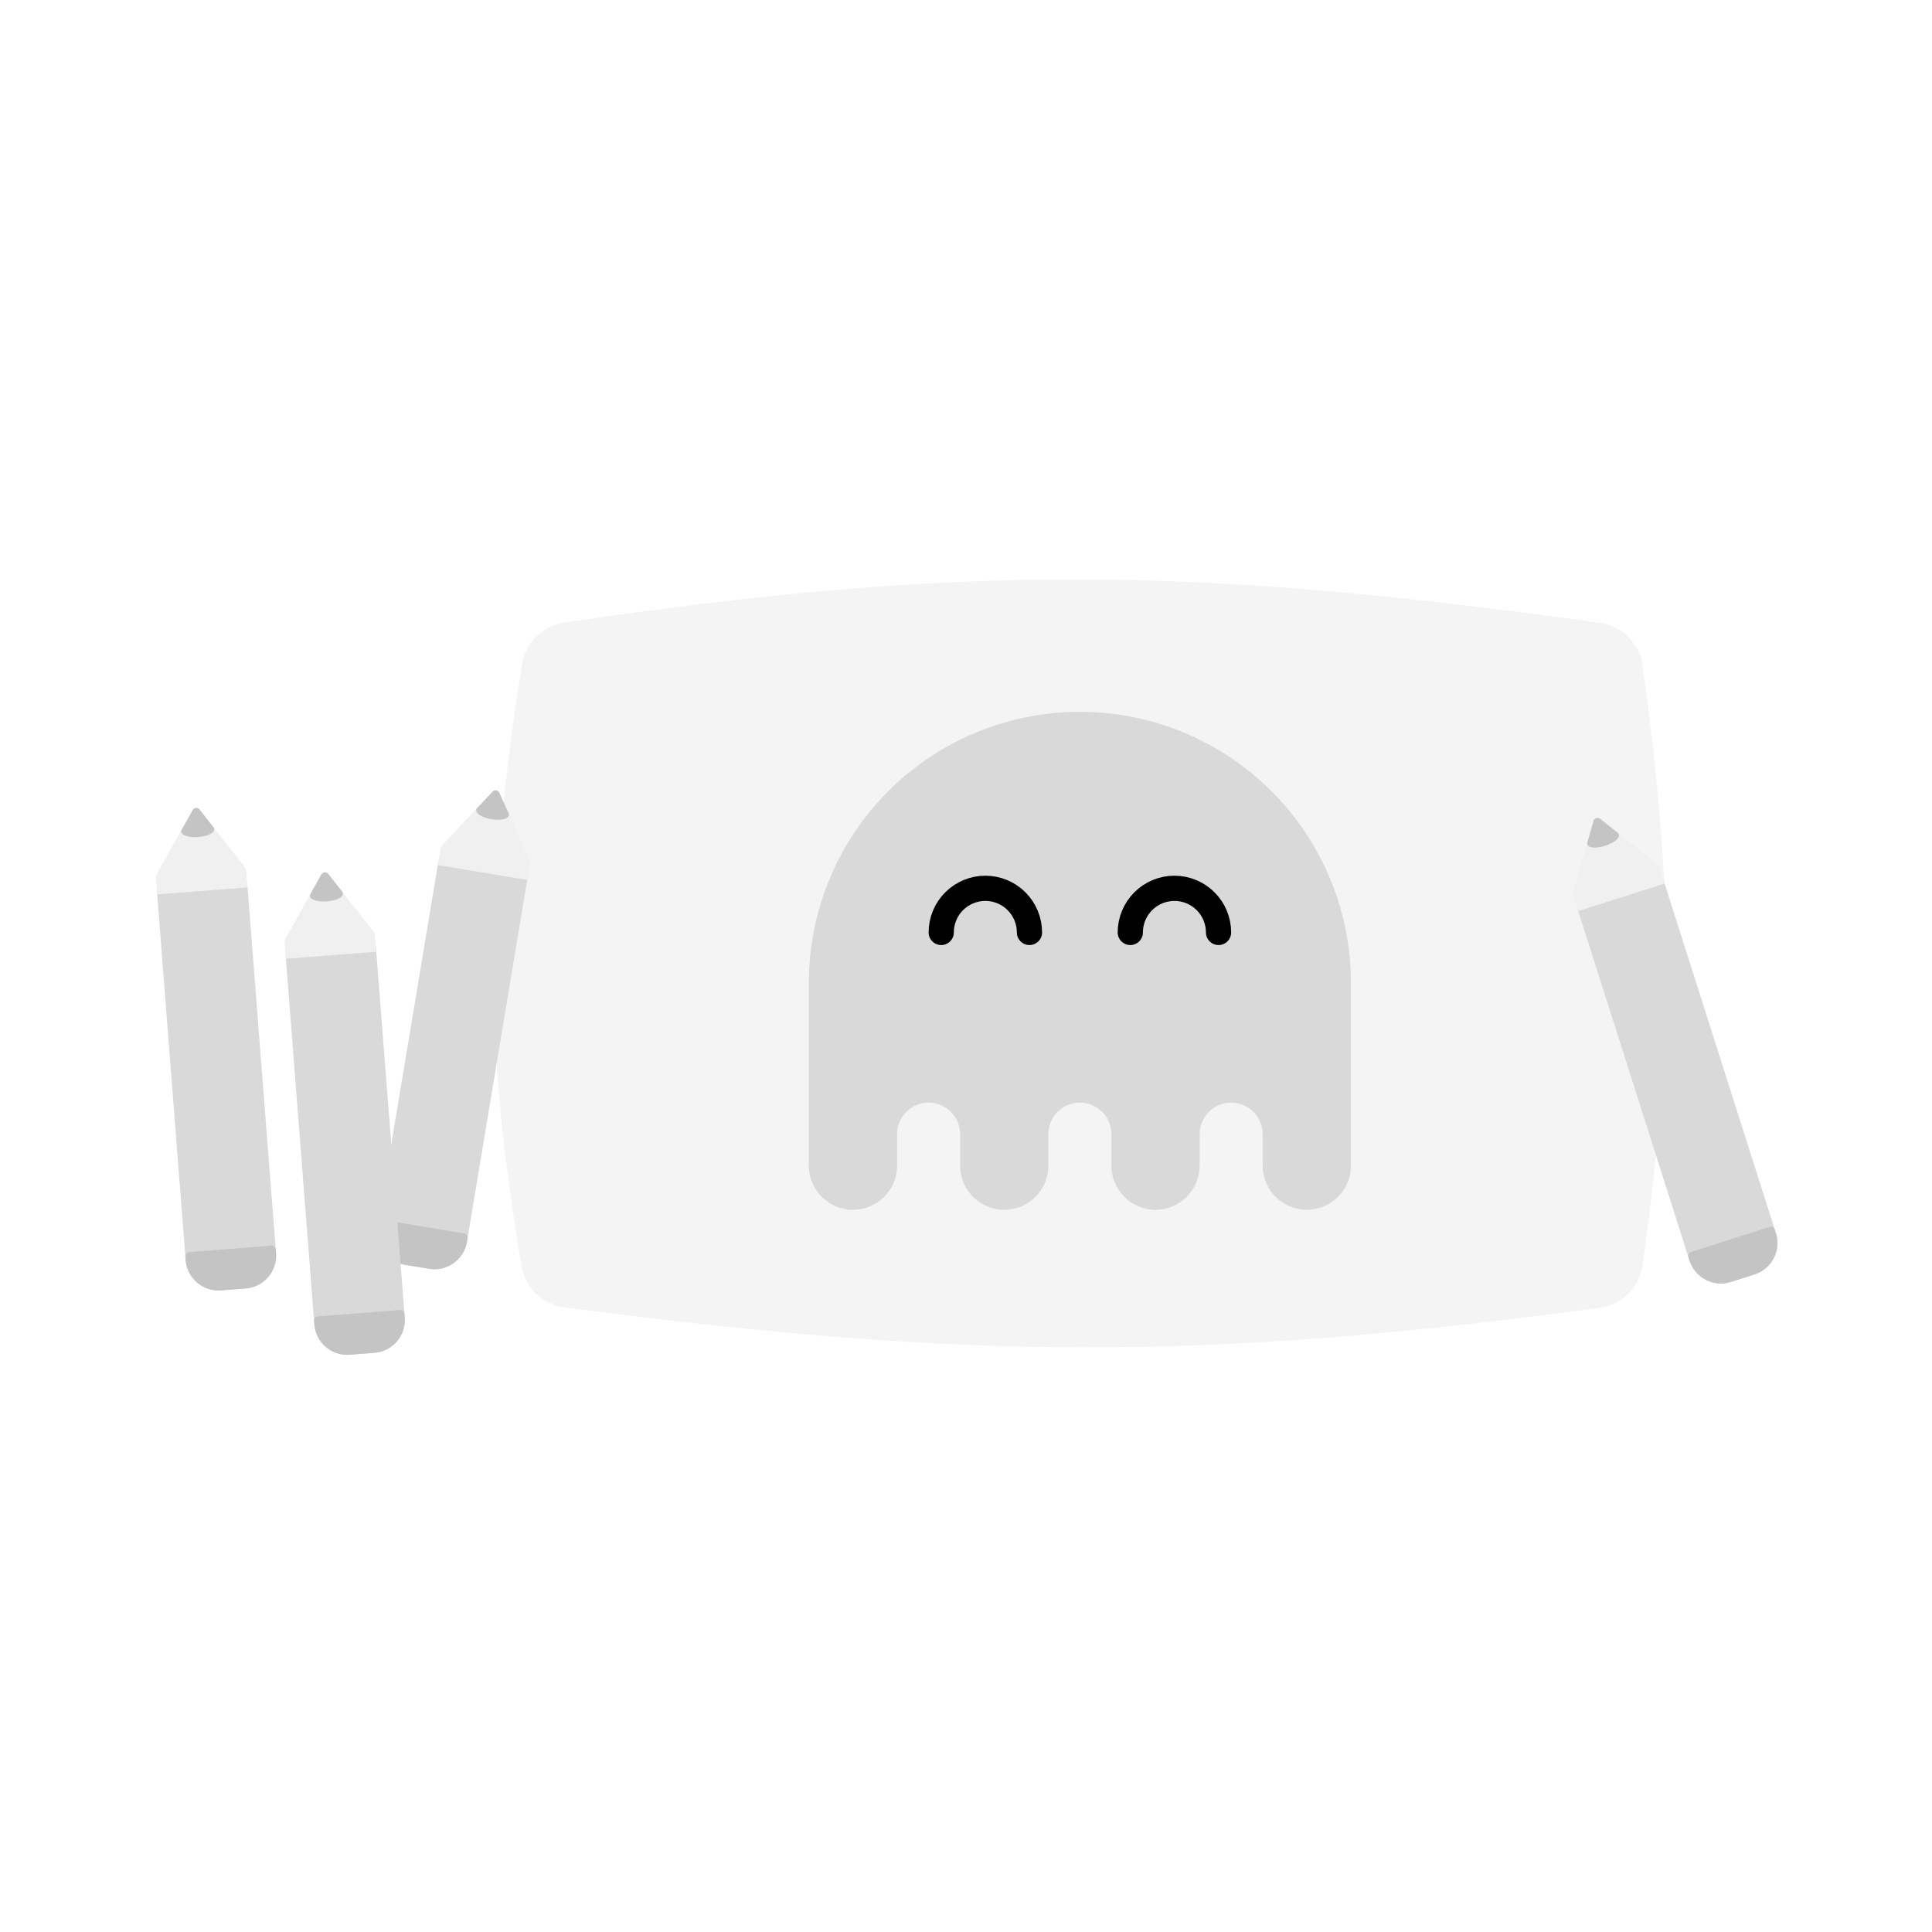
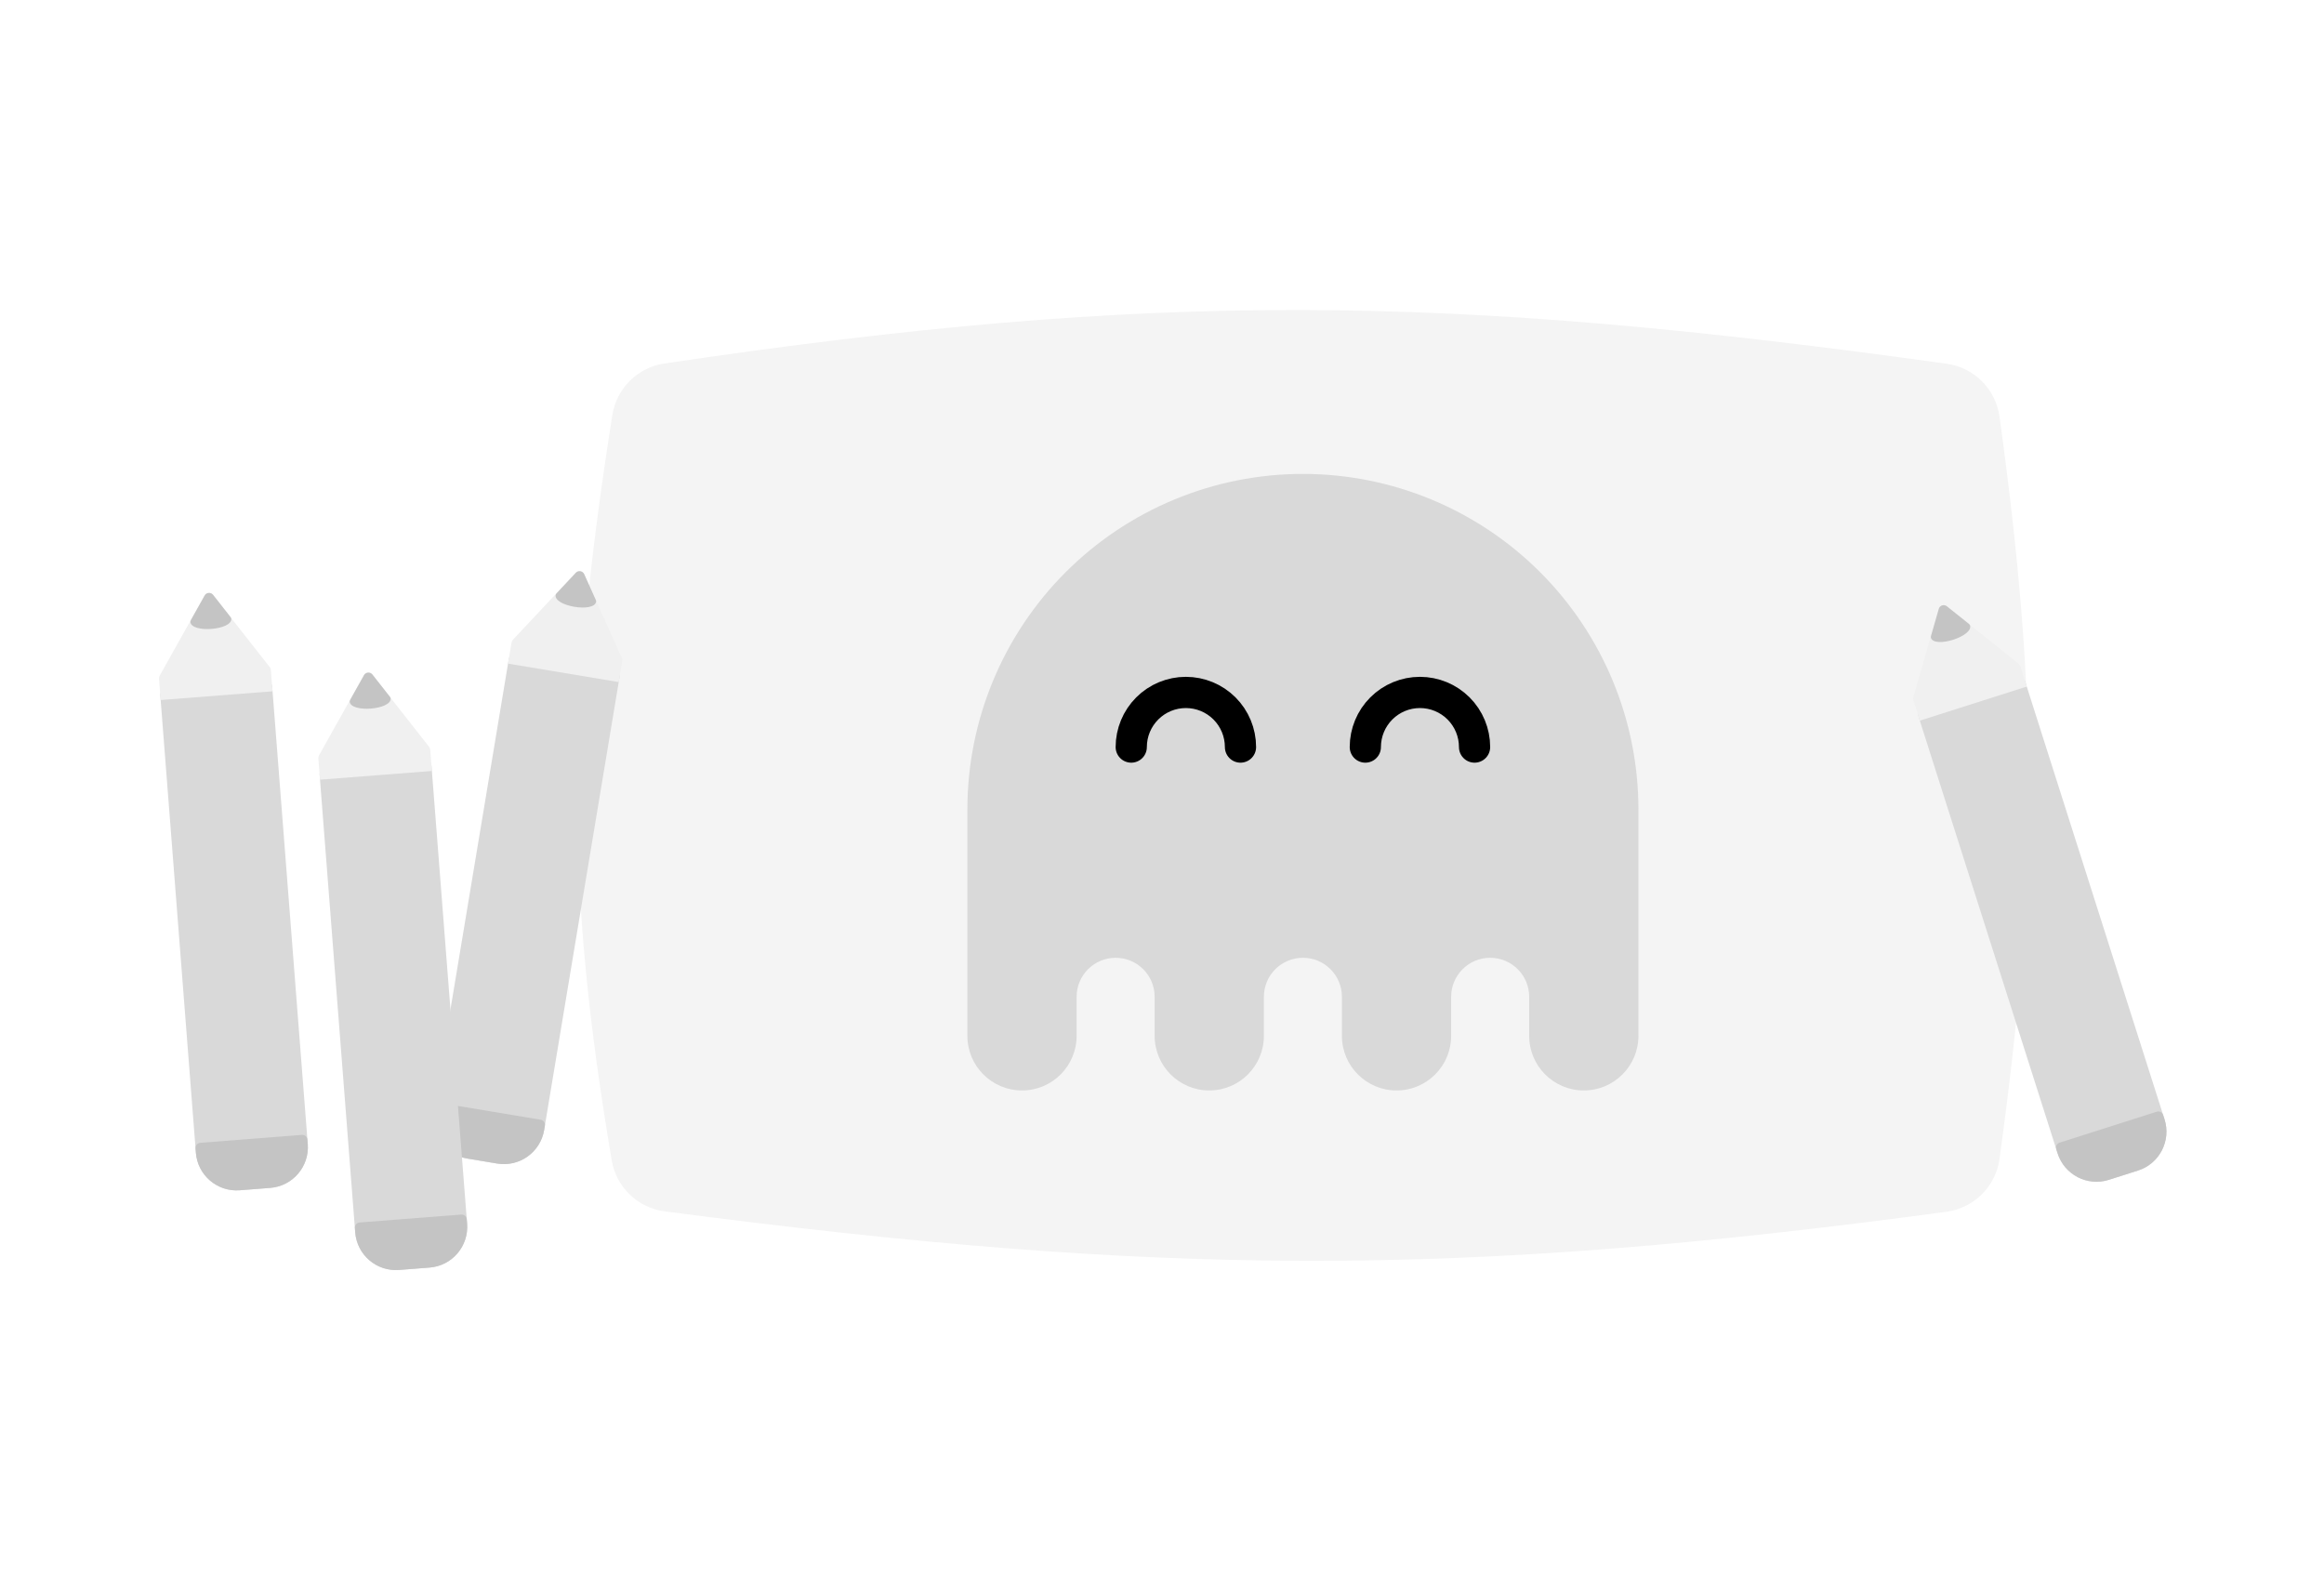
- <svg xmlns="http://www.w3.org/2000/svg" width="316" height="316" viewBox="0 0 316 316" fill="none">
-   <path d="M85.389 108.645C85.945 105.127 88.734 102.368 92.257 101.844C157.388 92.156 195.799 92.684 261.692 101.876C265.308 102.38 268.164 105.23 268.664 108.847C273.895 146.726 273.741 170.068 268.664 206.917C268.164 210.547 265.294 213.404 261.663 213.894C196.916 222.637 158.089 222.453 92.304 213.843C88.757 213.379 85.908 210.655 85.311 207.128C79.131 170.618 79.303 147.179 85.389 108.645Z" fill="#F4F4F4" />
-   <path d="M207.974 129.412C216.287 137.725 220.958 149.001 220.958 160.758V190.655C220.958 194.641 217.727 197.872 213.741 197.872V197.872C209.755 197.872 206.524 194.641 206.524 190.655V185.501C206.524 182.654 204.217 180.346 201.37 180.346V180.346C198.523 180.346 196.215 182.654 196.215 185.501V190.655C196.215 194.641 192.984 197.872 188.999 197.872V197.872C185.013 197.872 181.782 194.641 181.782 190.655V185.501C181.782 182.654 179.474 180.346 176.627 180.346V180.346C173.78 180.346 171.473 182.654 171.473 185.501V190.655C171.473 194.641 168.242 197.872 164.256 197.872V197.872C160.27 197.872 157.039 194.641 157.039 190.655V185.501C157.039 182.654 154.732 180.346 151.885 180.346V180.346C149.038 180.346 146.73 182.654 146.73 185.501V190.655C146.73 194.641 143.499 197.872 139.513 197.872V197.872C135.528 197.872 132.297 194.641 132.297 190.655V160.758C132.297 149.001 136.967 137.725 145.281 129.412C153.594 121.098 164.87 116.428 176.627 116.428C188.384 116.428 199.66 121.098 207.974 129.412Z" fill="#D9D9D9" />
-   <path d="M168.38 152.511C168.38 150.597 167.62 148.761 166.267 147.408C164.913 146.054 163.078 145.294 161.164 145.294C159.25 145.294 157.414 146.054 156.061 147.408C154.708 148.761 153.947 150.597 153.947 152.511" stroke="black" stroke-width="4.124" stroke-linecap="round" />
-   <path d="M199.306 152.511C199.306 150.597 198.546 148.761 197.193 147.408C195.839 146.054 194.004 145.294 192.09 145.294C190.176 145.294 188.34 146.054 186.987 147.408C185.633 148.761 184.873 150.597 184.873 152.511" stroke="black" stroke-width="4.124" stroke-linecap="round" />
-   <path d="M257.933 148.377C257.82 148.022 258.016 147.643 258.371 147.53L271.215 143.44C271.57 143.327 271.949 143.523 272.062 143.878L290.466 201.676C291.369 204.514 289.802 207.546 286.964 208.45L283.111 209.677C280.274 210.58 277.241 209.013 276.337 206.175L257.933 148.377Z" fill="#D9D9D9" />
-   <path d="M276.16 205.614C276.047 205.259 276.243 204.88 276.597 204.767L289.441 200.677C289.796 200.564 290.175 200.76 290.288 201.115L290.467 201.677C291.37 204.514 289.803 207.547 286.965 208.45L283.112 209.677C280.275 210.581 277.242 209.013 276.338 206.175L276.16 205.614Z" fill="#C4C4C4" />
-   <path d="M257.28 146.324C257.239 146.197 257.237 146.061 257.274 145.933L260.629 134.255C260.762 133.793 261.322 133.615 261.698 133.915L271.187 141.503C271.291 141.586 271.368 141.698 271.408 141.825L272.267 144.521L258.138 149.02L257.28 146.324Z" fill="#F0F0F0" />
-   <path d="M264.613 136.232L261.711 133.912C261.336 133.611 260.775 133.79 260.642 134.252L259.617 137.824C259.592 137.908 259.581 137.999 259.607 138.083C260.065 139.519 265.227 137.875 264.771 136.439C264.744 136.355 264.682 136.287 264.613 136.232Z" fill="#C4C4C4" />
-   <path d="M71.716 140.823C71.777 140.456 72.124 140.208 72.491 140.269L85.787 142.483C86.155 142.544 86.403 142.891 86.342 143.259L76.378 203.093C75.889 206.03 73.111 208.015 70.174 207.526L66.185 206.861C63.248 206.372 61.263 203.595 61.752 200.657L71.716 140.823Z" fill="#D9D9D9" />
-   <path d="M61.85 200.076C61.911 199.709 62.259 199.461 62.626 199.522L75.922 201.736C76.289 201.797 76.537 202.144 76.476 202.511L76.38 203.093C75.89 206.03 73.113 208.015 70.175 207.526L66.186 206.861C63.249 206.372 61.264 203.595 61.753 200.657L61.85 200.076Z" fill="#C4C4C4" />
-   <path d="M72.07 138.697C72.091 138.566 72.152 138.444 72.243 138.347L80.551 129.482C80.88 129.131 81.46 129.227 81.658 129.666L86.645 140.745C86.7 140.867 86.718 141.002 86.696 141.133L86.231 143.923L71.605 141.488L72.07 138.697Z" fill="#F0F0F0" />
-   <path d="M83.197 133.057L81.672 129.669C81.474 129.23 80.894 129.134 80.565 129.484L78.024 132.196C77.964 132.26 77.912 132.335 77.898 132.422C77.651 133.909 82.995 134.799 83.243 133.312C83.258 133.226 83.233 133.137 83.197 133.057Z" fill="#C4C4C4" />
-   <path d="M46.711 156.149C46.682 155.777 46.959 155.453 47.33 155.424L60.769 154.379C61.14 154.35 61.465 154.627 61.493 154.998L66.198 215.474C66.429 218.443 64.21 221.036 61.241 221.267L57.209 221.581C54.24 221.812 51.646 219.593 51.415 216.624L46.711 156.149Z" fill="#D9D9D9" />
-   <path d="M51.371 216.037C51.342 215.666 51.619 215.342 51.99 215.313L65.429 214.267C65.8 214.239 66.125 214.516 66.153 214.887L66.199 215.475C66.43 218.443 64.211 221.037 61.242 221.268L57.21 221.582C54.241 221.813 51.647 219.594 51.416 216.625L51.371 216.037Z" fill="#C4C4C4" />
-   <path d="M46.542 154.001C46.532 153.868 46.561 153.735 46.626 153.619L52.562 143.017C52.797 142.597 53.383 142.552 53.68 142.93L61.184 152.486C61.266 152.591 61.315 152.718 61.325 152.85L61.545 155.671L46.762 156.821L46.542 154.001Z" fill="#F0F0F0" />
-   <path d="M55.988 145.852L53.693 142.93C53.396 142.551 52.81 142.597 52.575 143.017L50.76 146.259C50.717 146.336 50.684 146.422 50.691 146.509C50.809 148.012 56.21 147.592 56.094 146.089C56.087 146.001 56.042 145.922 55.988 145.852Z" fill="#C4C4C4" />
-   <path d="M25.658 145.623C25.629 145.252 25.906 144.928 26.277 144.899L39.716 143.853C40.087 143.824 40.412 144.102 40.441 144.473L45.146 204.948C45.377 207.917 43.157 210.511 40.188 210.742L36.157 211.056C33.188 211.287 30.594 209.067 30.363 206.098L25.658 145.623Z" fill="#D9D9D9" />
-   <path d="M30.318 205.512C30.289 205.141 30.567 204.816 30.938 204.788L44.377 203.742C44.748 203.713 45.072 203.991 45.101 204.362L45.147 204.949C45.377 207.918 43.158 210.512 40.189 210.743L36.157 211.057C33.189 211.288 30.595 209.068 30.364 206.099L30.318 205.512Z" fill="#C4C4C4" />
-   <path d="M25.49 143.475C25.479 143.342 25.509 143.21 25.574 143.094L31.509 132.492C31.744 132.072 32.33 132.026 32.627 132.405L40.131 141.961C40.213 142.066 40.262 142.192 40.273 142.325L40.492 145.145L25.709 146.295L25.49 143.475Z" fill="#F0F0F0" />
-   <path d="M34.935 135.327L32.64 132.404C32.343 132.026 31.757 132.072 31.522 132.491L29.707 135.734C29.664 135.81 29.632 135.896 29.639 135.984C29.756 137.486 35.157 137.066 35.041 135.564C35.034 135.476 34.989 135.396 34.935 135.327Z" fill="#C4C4C4" />
+ <svg xmlns="http://www.w3.org/2000/svg" width="316" height="216" viewBox="0 0 316 216" fill="none">
+   <path d="M83.263 56.417C83.834 52.797 86.705 49.958 90.33 49.419C157.359 39.447 196.889 39.991 264.702 49.451C268.423 49.97 271.363 52.903 271.877 56.625C277.26 95.607 277.102 119.63 271.877 157.552C271.363 161.288 268.409 164.228 264.671 164.732C198.039 173.73 158.08 173.541 90.379 164.68C86.729 164.202 83.796 161.399 83.182 157.769C76.822 120.196 76.999 96.073 83.263 56.417Z" fill="#F4F4F4" />
+   <path d="M209.418 77.789C217.974 86.345 222.781 97.949 222.781 110.049V140.817C222.781 144.919 219.456 148.244 215.354 148.244V148.244C211.252 148.244 207.927 144.919 207.927 140.817V135.512C207.927 132.582 205.552 130.207 202.622 130.207V130.207C199.693 130.207 197.317 132.582 197.317 135.512V140.817C197.317 144.919 193.992 148.244 189.891 148.244V148.244C185.789 148.244 182.464 144.919 182.464 140.817V135.512C182.464 132.582 180.089 130.207 177.159 130.207V130.207C174.229 130.207 171.854 132.582 171.854 135.512V140.817C171.854 144.919 168.529 148.244 164.427 148.244V148.244C160.326 148.244 157 144.919 157 140.817V135.512C157 132.582 154.625 130.207 151.696 130.207V130.207C148.766 130.207 146.391 132.582 146.391 135.512V140.817C146.391 144.919 143.066 148.244 138.964 148.244V148.244C134.862 148.244 131.537 144.919 131.537 140.817V110.049C131.537 97.949 136.344 86.345 144.899 77.789C153.455 69.233 165.059 64.427 177.159 64.427C189.259 64.427 200.863 69.233 209.418 77.789Z" fill="#D9D9D9" />
+   <path d="M168.672 101.561C168.672 99.591 167.89 97.702 166.497 96.309C165.104 94.916 163.215 94.134 161.245 94.134C159.275 94.134 157.386 94.916 155.994 96.309C154.601 97.702 153.818 99.591 153.818 101.561" stroke="black" stroke-width="4.244" stroke-linecap="round" />
+   <path d="M200.5 101.561C200.5 99.591 199.718 97.702 198.325 96.309C196.932 94.916 195.043 94.134 193.073 94.134C191.104 94.134 189.215 94.916 187.822 96.309C186.429 97.702 185.646 99.591 185.646 101.561" stroke="black" stroke-width="4.244" stroke-linecap="round" />
+   <path d="M260.833 97.306C260.717 96.941 260.919 96.551 261.284 96.435L274.502 92.226C274.867 92.11 275.257 92.311 275.374 92.677L294.314 152.159C295.244 155.079 293.631 158.2 290.71 159.13L286.745 160.393C283.825 161.322 280.704 159.709 279.774 156.789L260.833 97.306Z" fill="#D9D9D9" />
+   <path d="M279.591 156.211C279.475 155.846 279.677 155.456 280.042 155.339L293.26 151.13C293.625 151.014 294.015 151.216 294.131 151.581L294.315 152.159C295.245 155.079 293.632 158.2 290.712 159.13L286.746 160.392C283.826 161.322 280.705 159.709 279.775 156.789L279.591 156.211Z" fill="#C4C4C4" />
+   <path d="M260.161 95.194C260.12 95.064 260.118 94.924 260.155 94.792L263.608 82.774C263.744 82.298 264.321 82.115 264.708 82.424L274.474 90.233C274.581 90.318 274.66 90.434 274.701 90.564L275.585 93.338L261.044 97.968L260.161 95.194Z" fill="#F0F0F0" />
+   <path d="M267.708 84.808L264.721 82.42C264.335 82.111 263.758 82.294 263.622 82.77L262.566 86.446C262.541 86.533 262.529 86.626 262.556 86.713C263.028 88.19 268.34 86.499 267.87 85.02C267.843 84.934 267.779 84.865 267.708 84.808Z" fill="#C4C4C4" />
+   <path d="M69.191 89.534C69.254 89.156 69.611 88.901 69.989 88.963L83.673 91.242C84.051 91.305 84.306 91.662 84.243 92.04L73.989 153.618C73.486 156.641 70.627 158.683 67.604 158.18L63.499 157.496C60.476 156.993 58.434 154.134 58.937 151.111L69.191 89.534Z" fill="#D9D9D9" />
+   <path d="M59.038 150.513C59.101 150.135 59.459 149.88 59.837 149.943L73.52 152.222C73.898 152.285 74.154 152.642 74.091 153.02L73.991 153.618C73.488 156.641 70.629 158.683 67.606 158.18L63.501 157.496C60.478 156.993 58.435 154.134 58.939 151.111L59.038 150.513Z" fill="#C4C4C4" />
+   <path d="M69.554 87.346C69.577 87.211 69.639 87.085 69.733 86.986L78.283 77.862C78.622 77.501 79.219 77.6 79.422 78.052L84.555 89.454C84.611 89.579 84.629 89.717 84.607 89.852L84.128 92.724L69.076 90.218L69.554 87.346Z" fill="#F0F0F0" />
+   <path d="M81.005 81.541L79.435 78.054C79.232 77.603 78.635 77.504 78.297 77.865L75.682 80.655C75.62 80.721 75.567 80.799 75.552 80.888C75.298 82.418 80.797 83.334 81.053 81.804C81.068 81.715 81.042 81.624 81.005 81.541Z" fill="#C4C4C4" />
+   <path d="M43.458 105.305C43.428 104.923 43.714 104.589 44.096 104.559L57.926 103.483C58.308 103.454 58.642 103.739 58.672 104.121L63.514 166.358C63.751 169.414 61.467 172.083 58.412 172.321L54.263 172.644C51.207 172.881 48.538 170.597 48.3 167.542L43.458 105.305Z" fill="#D9D9D9" />
+   <path d="M48.253 166.939C48.223 166.557 48.509 166.223 48.891 166.193L62.721 165.117C63.103 165.088 63.437 165.373 63.467 165.755L63.514 166.36C63.751 169.415 61.467 172.084 58.412 172.322L54.263 172.645C51.207 172.883 48.538 170.599 48.3 167.543L48.253 166.939Z" fill="#C4C4C4" />
+   <path d="M43.285 103.094C43.274 102.958 43.304 102.821 43.371 102.702L49.479 91.791C49.721 91.359 50.325 91.312 50.63 91.701L58.352 101.536C58.437 101.644 58.488 101.774 58.498 101.911L58.724 104.813L43.511 105.997L43.285 103.094Z" fill="#F0F0F0" />
+   <path d="M53.005 94.708L50.643 91.701C50.338 91.311 49.734 91.358 49.492 91.79L47.624 95.127C47.58 95.206 47.547 95.294 47.554 95.385C47.675 96.931 53.233 96.499 53.114 94.952C53.107 94.862 53.061 94.78 53.005 94.708Z" fill="#C4C4C4" />
+   <path d="M21.792 94.473C21.762 94.091 22.048 93.757 22.43 93.727L36.26 92.651C36.642 92.622 36.976 92.907 37.006 93.289L41.848 155.526C42.085 158.582 39.801 161.251 36.746 161.489L32.597 161.812C29.541 162.049 26.872 159.765 26.634 156.71L21.792 94.473Z" fill="#D9D9D9" />
+   <path d="M26.587 156.107C26.557 155.725 26.843 155.391 27.225 155.361L41.055 154.285C41.437 154.256 41.771 154.541 41.8 154.923L41.848 155.528C42.085 158.583 39.801 161.252 36.746 161.49L32.597 161.813C29.541 162.051 26.872 159.766 26.634 156.711L26.587 156.107Z" fill="#C4C4C4" />
+   <path d="M21.619 92.262C21.608 92.126 21.638 91.989 21.705 91.87L27.813 80.959C28.055 80.527 28.659 80.48 28.964 80.869L36.686 90.704C36.771 90.812 36.822 90.942 36.832 91.079L37.058 93.981L21.845 95.165L21.619 92.262Z" fill="#F0F0F0" />
+   <path d="M31.339 83.876L28.977 80.869C28.672 80.479 28.068 80.526 27.826 80.958L25.958 84.295C25.914 84.374 25.881 84.462 25.888 84.553C26.009 86.099 31.567 85.666 31.448 84.12C31.441 84.03 31.395 83.948 31.339 83.876Z" fill="#C4C4C4" />
</svg>
